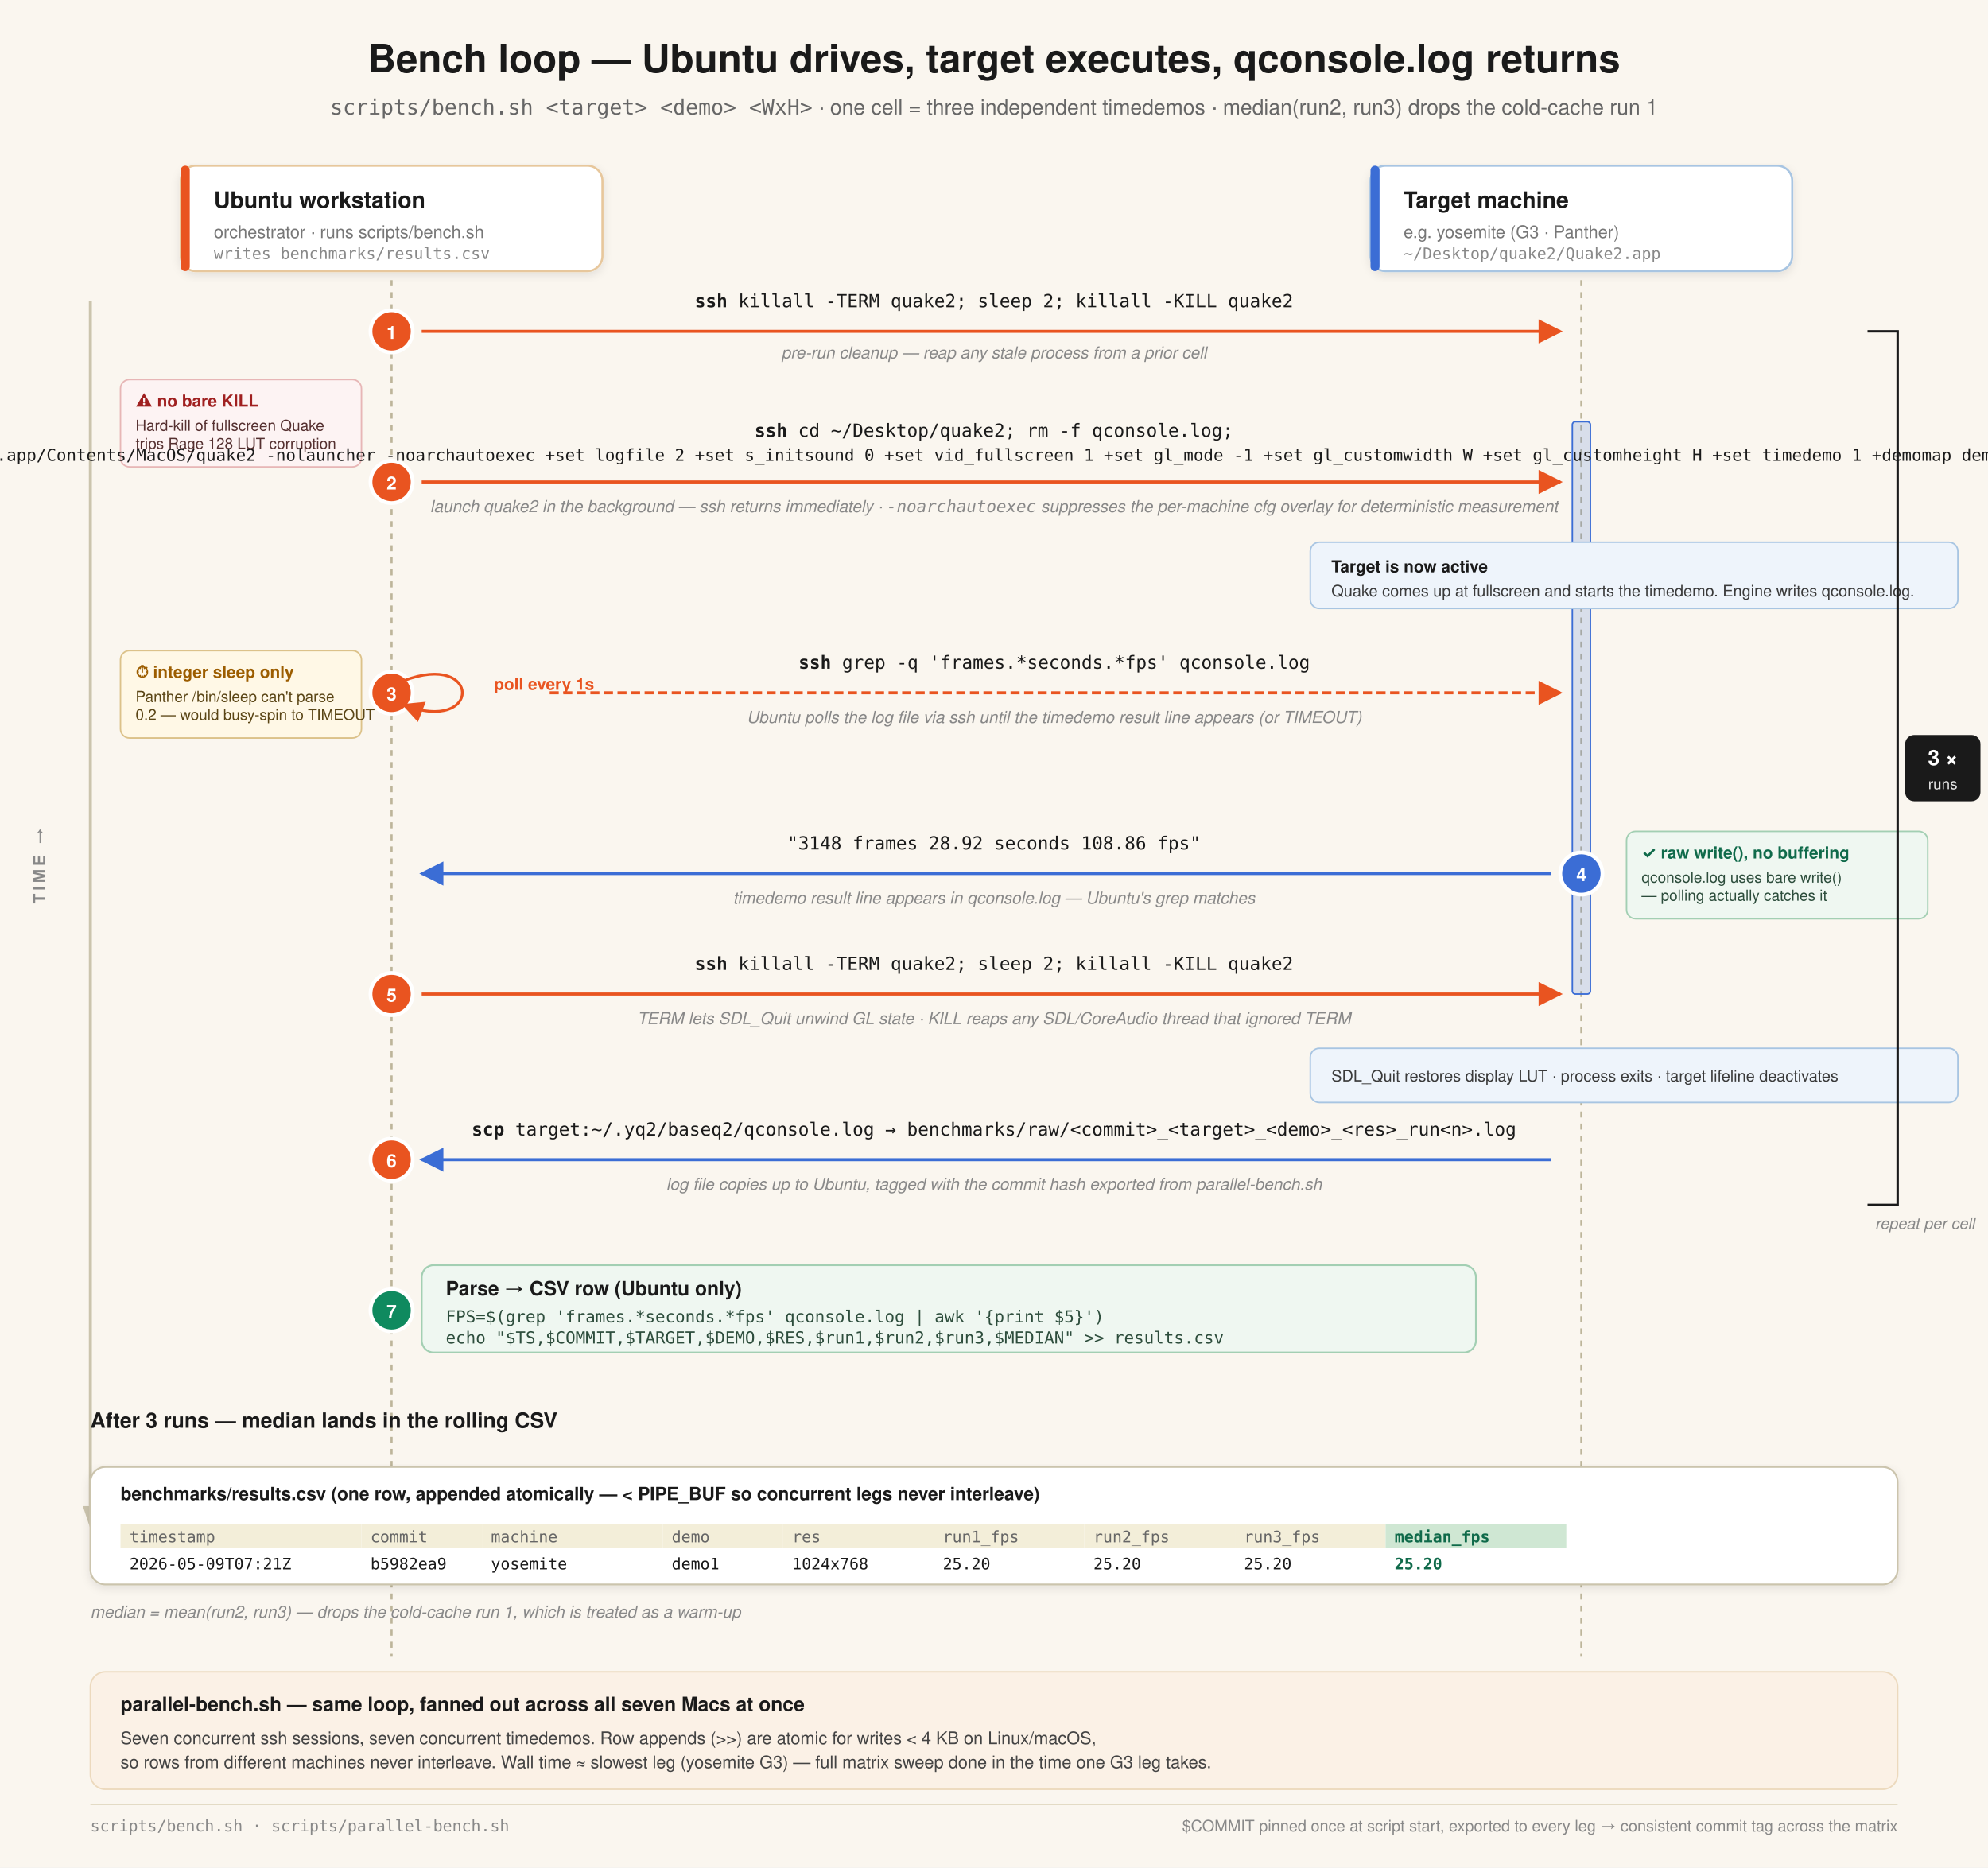
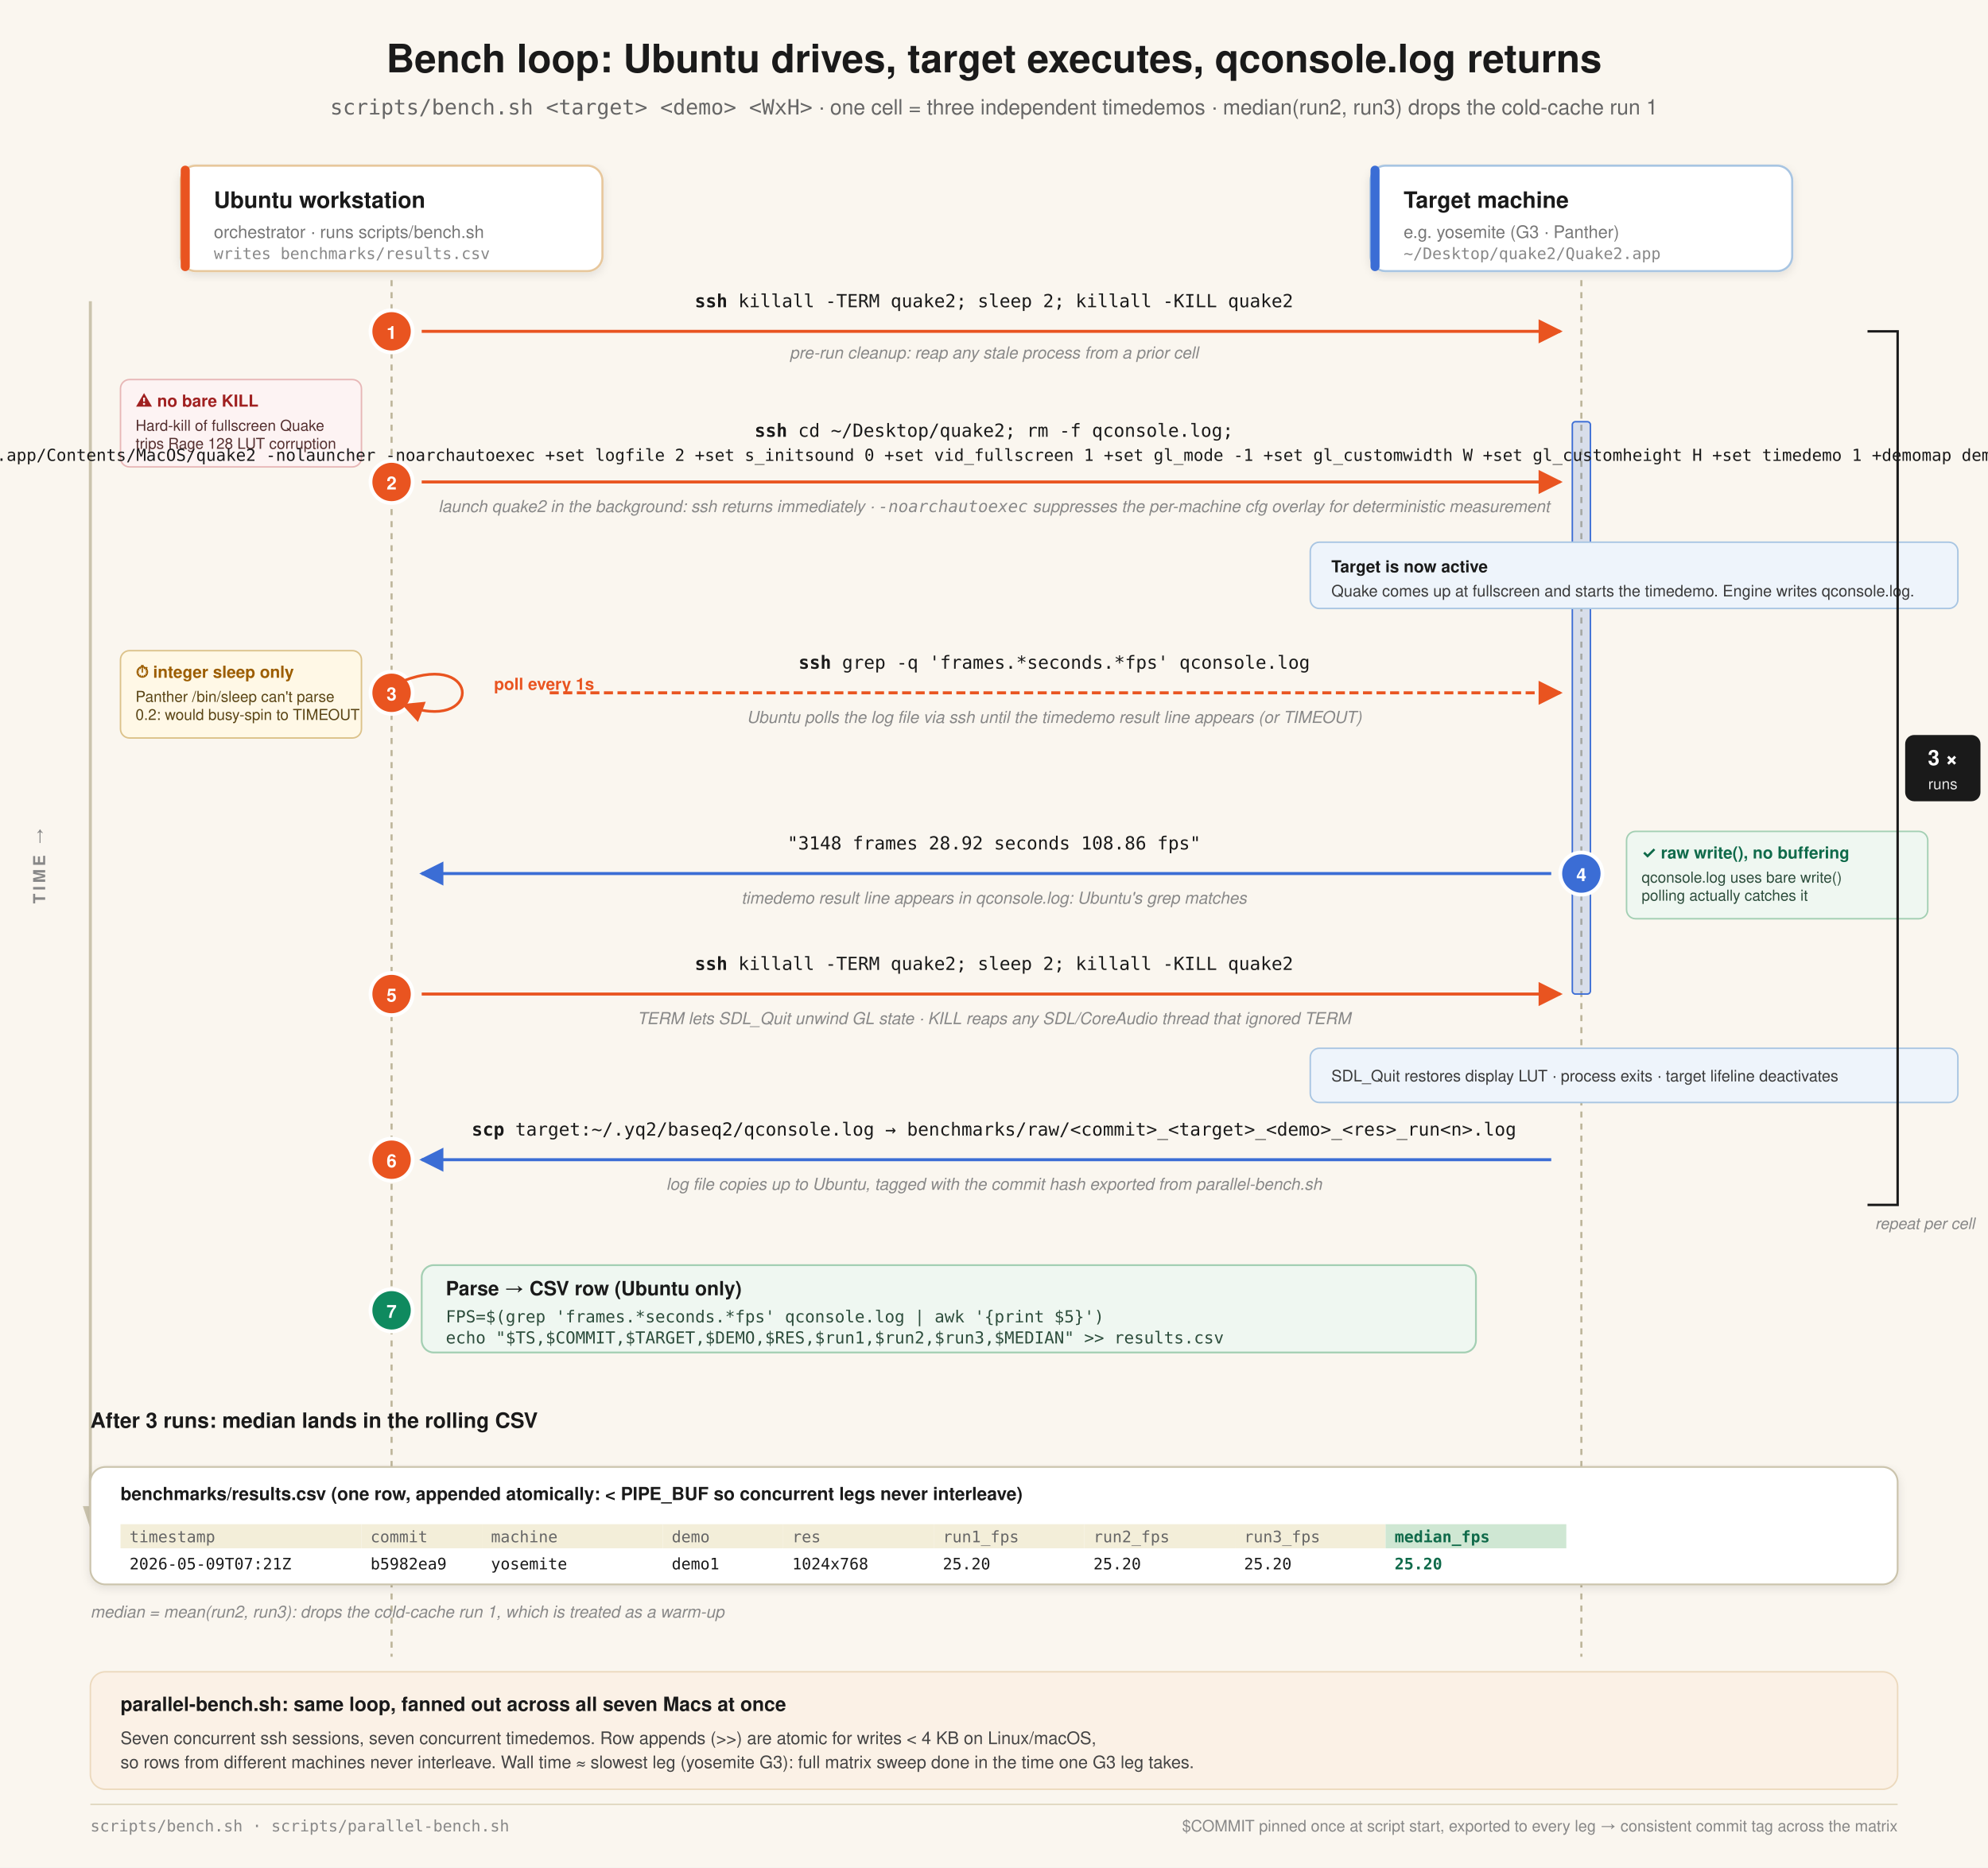
<svg xmlns="http://www.w3.org/2000/svg" viewBox="0 0 1320 1240" font-family="-apple-system, system-ui, 'Segoe UI', Helvetica, Arial, sans-serif">
  <defs>
    <marker id="bl-orange" viewBox="0 0 10 10" refX="9" refY="5" markerWidth="8" markerHeight="8" orient="auto-start-reverse">
      <path d="M 0 0 L 10 5 L 0 10 z" fill="#e95420" />
    </marker>
    <marker id="bl-blue" viewBox="0 0 10 10" refX="9" refY="5" markerWidth="8" markerHeight="8" orient="auto-start-reverse">
      <path d="M 0 0 L 10 5 L 0 10 z" fill="#3b6dd5" />
    </marker>
    <marker id="bl-green" viewBox="0 0 10 10" refX="9" refY="5" markerWidth="8" markerHeight="8" orient="auto-start-reverse">
      <path d="M 0 0 L 10 5 L 0 10 z" fill="#0f8a5f" />
    </marker>
    <marker id="bl-ink" viewBox="0 0 10 10" refX="9" refY="5" markerWidth="7" markerHeight="7" orient="auto-start-reverse">
      <path d="M 0 0 L 10 5 L 0 10 z" fill="#3a3a3a" />
    </marker>
    <filter id="bl-shadow" x="-5%" y="-5%" width="110%" height="115%">
      <feDropShadow dx="0" dy="2" stdDeviation="3" flood-opacity="0.10" />
    </filter>
  </defs>
  <rect width="1320" height="1240" fill="#faf6ef" />
-   <text x="660" y="48" text-anchor="middle" font-size="26" font-weight="700" fill="#1a1a1a">Bench loop — Ubuntu drives, target executes, qconsole.log returns</text>
+   <text x="660" y="48" text-anchor="middle" font-size="26" font-weight="700" fill="#1a1a1a">Bench loop: Ubuntu drives, target executes, qconsole.log returns</text>
  <text x="660" y="76" text-anchor="middle" font-size="14" fill="#666">
    <tspan font-family="ui-monospace, Menlo, Consolas, monospace">scripts/bench.sh &lt;target&gt; &lt;demo&gt; &lt;WxH&gt;</tspan> · one cell = three independent timedemos · median(run2, run3) drops the cold-cache run 1</text>
  <g transform="translate(120, 110)">
    <rect x="0" y="0" width="280" height="70" rx="10" fill="#ffffff" stroke="#e7c79c" stroke-width="1.4" filter="url(#bl-shadow)" />
    <rect x="0" y="0" width="6" height="70" rx="3" fill="#e95420" />
    <text x="22" y="28" font-size="15" font-weight="700" fill="#1a1a1a">Ubuntu workstation</text>
    <text x="22" y="48" font-size="11.5" fill="#777">orchestrator · runs scripts/bench.sh</text>
    <text x="22" y="62" font-family="ui-monospace, Menlo, Consolas, monospace" font-size="10.5" fill="#888">writes benchmarks/results.csv</text>
  </g>
  <g transform="translate(910, 110)">
    <rect x="0" y="0" width="280" height="70" rx="10" fill="#ffffff" stroke="#a8c5e2" stroke-width="1.4" filter="url(#bl-shadow)" />
    <rect x="0" y="0" width="6" height="70" rx="3" fill="#3b6dd5" />
    <text x="22" y="28" font-size="15" font-weight="700" fill="#1a1a1a">Target machine</text>
    <text x="22" y="48" font-size="11.5" fill="#777">e.g. yosemite (G3 · Panther)</text>
    <text x="22" y="62" font-family="ui-monospace, Menlo, Consolas, monospace" font-size="10.5" fill="#888">~/Desktop/quake2/Quake2.app</text>
  </g>
  <g stroke="#bdb59a" stroke-width="1.4" stroke-dasharray="4 4">
    <line x1="260" y1="186" x2="260" y2="1100" />
    <line x1="1050" y1="186" x2="1050" y2="1100" />
  </g>
  <g transform="translate(60, 200)">
    <line x1="0" y1="0" x2="0" y2="800" stroke="#cbc4ad" stroke-width="2" />
    <path d="M -5 800 L 0 815 L 5 800 z" fill="#cbc4ad" />
    <text x="-30" y="400" font-size="11" font-weight="600" fill="#888" letter-spacing="2" transform="rotate(-90, -30, 400)">TIME →</text>
  </g>
  <rect x="1044" y="280" width="12" height="380" rx="2" fill="#3b6dd5" opacity="0.18" />
  <rect x="1044" y="280" width="12" height="380" rx="2" fill="none" stroke="#3b6dd5" stroke-width="1" />
  <g transform="translate(0, 220)">
    <circle cx="260" cy="0" r="14" fill="#e95420" stroke="#fff" stroke-width="2.5" />
    <text x="260" y="5" text-anchor="middle" font-size="12" font-weight="700" fill="#fff">1</text>
    <line x1="280" y1="0" x2="1036" y2="0" stroke="#e95420" stroke-width="2" marker-end="url(#bl-orange)" />
    <text x="660" y="-16" text-anchor="middle" font-family="ui-monospace, Menlo, Consolas, monospace" font-size="12" fill="#1a1a1a">
      <tspan font-weight="700">ssh</tspan>  killall -TERM quake2; sleep 2; killall -KILL quake2</text>
-     <text x="660" y="18" text-anchor="middle" font-size="11" fill="#888" font-style="italic">pre-run cleanup — reap any stale process from a prior cell</text>
+     <text x="660" y="18" text-anchor="middle" font-size="11" fill="#888" font-style="italic">pre-run cleanup: reap any stale process from a prior cell</text>
  </g>
  <g transform="translate(80, 252)">
    <rect x="0" y="0" width="160" height="58" rx="6" fill="#fdf3f3" stroke="#e7b6b6" stroke-width="1" />
    <text x="10" y="18" font-size="11" font-weight="700" fill="#a02020">⚠ no bare KILL</text>
    <text x="10" y="34" font-size="10" fill="#553030">Hard-kill of fullscreen Quake</text>
    <text x="10" y="46" font-size="10" fill="#553030">trips Rage 128 LUT corruption</text>
  </g>
  <g transform="translate(0, 320)">
    <circle cx="260" cy="0" r="14" fill="#e95420" stroke="#fff" stroke-width="2.5" />
    <text x="260" y="5" text-anchor="middle" font-size="12" font-weight="700" fill="#fff">2</text>
    <line x1="280" y1="0" x2="1036" y2="0" stroke="#e95420" stroke-width="2" marker-end="url(#bl-orange)" />
    <text x="660" y="-30" text-anchor="middle" font-family="ui-monospace, Menlo, Consolas, monospace" font-size="12" fill="#1a1a1a">
      <tspan font-weight="700">ssh</tspan>  cd ~/Desktop/quake2; rm -f qconsole.log;</text>
    <text x="660" y="-14" text-anchor="middle" font-family="ui-monospace, Menlo, Consolas, monospace" font-size="11" fill="#1a1a1a">./Quake2.app/Contents/MacOS/quake2 -nolauncher -noarchautoexec +set logfile 2 +set s_initsound 0 +set vid_fullscreen 1 +set gl_mode -1 +set gl_customwidth W +set gl_customheight H +set timedemo 1 +demomap demoN.dm2 &amp;</text>
-     <text x="660" y="20" text-anchor="middle" font-size="11" fill="#888" font-style="italic">launch quake2 in the background — ssh returns immediately · <tspan font-family="ui-monospace, Menlo, Consolas, monospace">-noarchautoexec</tspan> suppresses the per-machine cfg overlay for deterministic measurement</text>
+     <text x="660" y="20" text-anchor="middle" font-size="11" fill="#888" font-style="italic">launch quake2 in the background: ssh returns immediately · <tspan font-family="ui-monospace, Menlo, Consolas, monospace">-noarchautoexec</tspan> suppresses the per-machine cfg overlay for deterministic measurement</text>
  </g>
  <g transform="translate(870, 360)">
    <rect x="0" y="0" width="430" height="44" rx="6" fill="#eef4fb" stroke="#a8c5e2" stroke-width="1" />
    <text x="14" y="20" font-size="11" font-weight="700" fill="#1a1a1a">Target is now active</text>
    <text x="14" y="36" font-size="10.5" fill="#3a3a3a">Quake comes up at fullscreen and starts the timedemo. Engine writes qconsole.log.</text>
  </g>
  <g transform="translate(0, 460)">
    <circle cx="260" cy="0" r="14" fill="#e95420" stroke="#fff" stroke-width="2.5" />
    <text x="260" y="5" text-anchor="middle" font-size="12" font-weight="700" fill="#fff">3</text>
    <path d="M 268 -8 C 320 -28 320 28 268 8" stroke="#e95420" stroke-width="1.8" fill="none" marker-end="url(#bl-orange)" />
    <text x="328" y="-2" font-size="11" font-weight="700" fill="#e95420">poll every 1s</text>
    <line x1="365" y1="0" x2="1036" y2="0" stroke="#e95420" stroke-width="2" stroke-dasharray="6 3" marker-end="url(#bl-orange)" />
    <text x="700" y="-16" text-anchor="middle" font-family="ui-monospace, Menlo, Consolas, monospace" font-size="12" fill="#1a1a1a">
      <tspan font-weight="700">ssh</tspan>  grep -q 'frames.*seconds.*fps' qconsole.log</text>
    <text x="700" y="20" text-anchor="middle" font-size="11" fill="#888" font-style="italic">Ubuntu polls the log file via ssh until the timedemo result line appears (or TIMEOUT)</text>
  </g>
  <g transform="translate(80, 432)">
    <rect x="0" y="0" width="160" height="58" rx="6" fill="#fff8e6" stroke="#dcc28a" stroke-width="1" />
    <text x="10" y="18" font-size="11" font-weight="700" fill="#9c5d00">⏱ integer sleep only</text>
    <text x="10" y="34" font-size="10" fill="#5a4515">Panther /bin/sleep can't parse</text>
-     <text x="10" y="46" font-size="10" fill="#5a4515">0.2 — would busy-spin to TIMEOUT</text>
+     <text x="10" y="46" font-size="10" fill="#5a4515">0.2: would busy-spin to TIMEOUT</text>
  </g>
  <g transform="translate(0, 580)">
    <circle cx="1050" cy="0" r="14" fill="#3b6dd5" stroke="#fff" stroke-width="2.5" />
    <text x="1050" y="5" text-anchor="middle" font-size="12" font-weight="700" fill="#fff">4</text>
    <line x1="1030" y1="0" x2="280" y2="0" stroke="#3b6dd5" stroke-width="2" marker-end="url(#bl-blue)" />
    <text x="660" y="-16" text-anchor="middle" font-family="ui-monospace, Menlo, Consolas, monospace" font-size="12" fill="#1a1a1a">"3148 frames 28.92 seconds 108.86 fps"</text>
-     <text x="660" y="20" text-anchor="middle" font-size="11" fill="#888" font-style="italic">timedemo result line appears in qconsole.log — Ubuntu's grep matches</text>
+     <text x="660" y="20" text-anchor="middle" font-size="11" fill="#888" font-style="italic">timedemo result line appears in qconsole.log: Ubuntu's grep matches</text>
  </g>
  <g transform="translate(1080, 552)">
    <rect x="0" y="0" width="200" height="58" rx="6" fill="#eff7f1" stroke="#a3cfb3" stroke-width="1" />
    <text x="10" y="18" font-size="11" font-weight="700" fill="#0f6a4a">✓ raw write(), no buffering</text>
    <text x="10" y="34" font-size="10" fill="#2d4d3c">qconsole.log uses bare write()</text>
-     <text x="10" y="46" font-size="10" fill="#2d4d3c">— polling actually catches it</text>
+     <text x="10" y="46" font-size="10" fill="#2d4d3c">polling actually catches it</text>
  </g>
  <g transform="translate(0, 660)">
    <circle cx="260" cy="0" r="14" fill="#e95420" stroke="#fff" stroke-width="2.5" />
    <text x="260" y="5" text-anchor="middle" font-size="12" font-weight="700" fill="#fff">5</text>
    <line x1="280" y1="0" x2="1036" y2="0" stroke="#e95420" stroke-width="2" marker-end="url(#bl-orange)" />
    <text x="660" y="-16" text-anchor="middle" font-family="ui-monospace, Menlo, Consolas, monospace" font-size="12" fill="#1a1a1a">
      <tspan font-weight="700">ssh</tspan>  killall -TERM quake2; sleep 2; killall -KILL quake2</text>
    <text x="660" y="20" text-anchor="middle" font-size="11" fill="#888" font-style="italic">TERM lets SDL_Quit unwind GL state · KILL reaps any SDL/CoreAudio thread that ignored TERM</text>
  </g>
  <g transform="translate(870, 696)">
    <rect x="0" y="0" width="430" height="36" rx="6" fill="#eef4fb" stroke="#a8c5e2" stroke-width="1" />
    <text x="14" y="22" font-size="10.5" fill="#3a3a3a">SDL_Quit restores display LUT · process exits · target lifeline deactivates</text>
  </g>
  <g transform="translate(0, 770)">
    <circle cx="260" cy="0" r="14" fill="#e95420" stroke="#fff" stroke-width="2.5" />
    <text x="260" y="5" text-anchor="middle" font-size="12" font-weight="700" fill="#fff">6</text>
    <line x1="1030" y1="0" x2="280" y2="0" stroke="#3b6dd5" stroke-width="2" marker-end="url(#bl-blue)" />
    <text x="660" y="-16" text-anchor="middle" font-family="ui-monospace, Menlo, Consolas, monospace" font-size="12" fill="#1a1a1a">
      <tspan font-weight="700">scp</tspan>  target:~/.yq2/baseq2/qconsole.log  →  benchmarks/raw/&lt;commit&gt;_&lt;target&gt;_&lt;demo&gt;_&lt;res&gt;_run&lt;n&gt;.log</text>
    <text x="660" y="20" text-anchor="middle" font-size="11" fill="#888" font-style="italic">log file copies up to Ubuntu, tagged with the commit hash exported from parallel-bench.sh</text>
  </g>
  <g transform="translate(0, 870)">
    <circle cx="260" cy="0" r="14" fill="#0f8a5f" stroke="#fff" stroke-width="2.5" />
    <text x="260" y="5" text-anchor="middle" font-size="12" font-weight="700" fill="#fff">7</text>
    <rect x="280" y="-30" width="700" height="58" rx="8" fill="#eff7f1" stroke="#a3cfb3" stroke-width="1.2" />
    <text x="296" y="-10" font-size="13" font-weight="700" fill="#1a1a1a">Parse → CSV row (Ubuntu only)</text>
    <g font-family="ui-monospace, Menlo, Consolas, monospace" font-size="11" fill="#2d4d3c">
      <text x="296" y="8">FPS=$(grep 'frames.*seconds.*fps' qconsole.log | awk '{print $5}')</text>
      <text x="296" y="22">echo "$TS,$COMMIT,$TARGET,$DEMO,$RES,$run1,$run2,$run3,$MEDIAN" &gt;&gt; results.csv</text>
    </g>
  </g>
  <g stroke="#1a1a1a" stroke-width="1.6" fill="none">
    <path d="M 1240 220 L 1260 220 L 1260 800 L 1240 800" />
  </g>
  <g transform="translate(1265, 510)">
    <rect x="0" y="-22" width="50" height="44" rx="6" fill="#1a1a1a" />
    <text x="25" y="-2" text-anchor="middle" font-size="14" font-weight="700" fill="#fff">3 ×</text>
    <text x="25" y="14" text-anchor="middle" font-size="10" fill="#e7e7e7">runs</text>
  </g>
  <text x="1245" y="816" font-size="10.5" fill="#888" font-style="italic">repeat per cell</text>
  <g transform="translate(60, 950)">
-     <text x="0" y="-2" font-size="14" font-weight="700" fill="#1a1a1a">After 3 runs — median lands in the rolling CSV</text>
+     <text x="0" y="-2" font-size="14" font-weight="700" fill="#1a1a1a">After 3 runs: median lands in the rolling CSV</text>
    <g transform="translate(0, 24)">
      <rect x="0" y="0" width="1200" height="78" rx="10" fill="#ffffff" stroke="#cbc4ad" stroke-width="1.2" filter="url(#bl-shadow)" />
-       <text x="20" y="22" font-size="12" font-weight="700" fill="#1a1a1a">benchmarks/results.csv  (one row, appended atomically — &lt; PIPE_BUF so concurrent legs never interleave)</text>
+       <text x="20" y="22" font-size="12" font-weight="700" fill="#1a1a1a">benchmarks/results.csv  (one row, appended atomically: &lt; PIPE_BUF so concurrent legs never interleave)</text>
      <g font-family="ui-monospace, Menlo, Consolas, monospace" font-size="10.5">
        <g transform="translate(20, 38)">
          <rect x="0" y="0" width="160" height="16" fill="#f3eed9" />
          <text x="6" y="12" fill="#666">timestamp</text>
          <rect x="160" y="0" width="80" height="16" fill="#f3eed9" />
          <text x="166" y="12" fill="#666">commit</text>
          <rect x="240" y="0" width="120" height="16" fill="#f3eed9" />
          <text x="246" y="12" fill="#666">machine</text>
          <rect x="360" y="0" width="80" height="16" fill="#f3eed9" />
          <text x="366" y="12" fill="#666">demo</text>
          <rect x="440" y="0" width="100" height="16" fill="#f3eed9" />
          <text x="446" y="12" fill="#666">res</text>
          <rect x="540" y="0" width="100" height="16" fill="#f3eed9" />
          <text x="546" y="12" fill="#666">run1_fps</text>
          <rect x="640" y="0" width="100" height="16" fill="#f3eed9" />
          <text x="646" y="12" fill="#666">run2_fps</text>
          <rect x="740" y="0" width="100" height="16" fill="#f3eed9" />
          <text x="746" y="12" fill="#666">run3_fps</text>
          <rect x="840" y="0" width="120" height="16" fill="#cfe7d3" />
          <text x="846" y="12" fill="#0f6a4a" font-weight="700">median_fps</text>
        </g>
        <g transform="translate(20, 56)" fill="#1a1a1a">
          <text x="6" y="12">2026-05-09T07:21Z</text>
          <text x="166" y="12">b5982ea9</text>
          <text x="246" y="12">yosemite</text>
          <text x="366" y="12">demo1</text>
          <text x="446" y="12">1024x768</text>
          <text x="546" y="12">25.20</text>
          <text x="646" y="12">25.20</text>
          <text x="746" y="12">25.20</text>
          <text x="846" y="12" fill="#0f6a4a" font-weight="700">25.20</text>
        </g>
      </g>
    </g>
-     <text x="0" y="124" font-size="11" fill="#888" font-style="italic">median = mean(run2, run3) — drops the cold-cache run 1, which is treated as a warm-up</text>
+     <text x="0" y="124" font-size="11" fill="#888" font-style="italic">median = mean(run2, run3): drops the cold-cache run 1, which is treated as a warm-up</text>
  </g>
  <g transform="translate(60, 1110)">
    <rect x="0" y="0" width="1200" height="78" rx="10" fill="#fbf1e6" stroke="#ecd9bd" stroke-width="1" />
-     <text x="20" y="26" font-size="13" font-weight="700" fill="#1a1a1a">parallel-bench.sh — same loop, fanned out across all seven Macs at once</text>
+     <text x="20" y="26" font-size="13" font-weight="700" fill="#1a1a1a">parallel-bench.sh: same loop, fanned out across all seven Macs at once</text>
    <text x="20" y="48" font-size="11.5" fill="#444">Seven concurrent ssh sessions, seven concurrent timedemos. Row appends (&gt;&gt;) are atomic for writes &lt; 4 KB on Linux/macOS,</text>
-     <text x="20" y="64" font-size="11.5" fill="#444">so rows from different machines never interleave. Wall time ≈ slowest leg (yosemite G3) — full matrix sweep done in the time one G3 leg takes.</text>
+     <text x="20" y="64" font-size="11.5" fill="#444">so rows from different machines never interleave. Wall time ≈ slowest leg (yosemite G3): full matrix sweep done in the time one G3 leg takes.</text>
  </g>
  <g transform="translate(60, 1212)">
    <line x1="0" y1="-14" x2="1200" y2="-14" stroke="#e0d8c0" stroke-width="1" />
    <text x="0" y="4" font-family="ui-monospace, Menlo, Consolas, monospace" font-size="10.5" fill="#888">scripts/bench.sh · scripts/parallel-bench.sh</text>
    <text x="1200" y="4" text-anchor="end" font-size="10.5" fill="#888">$COMMIT pinned once at script start, exported to every leg → consistent commit tag across the matrix</text>
  </g>
</svg>
